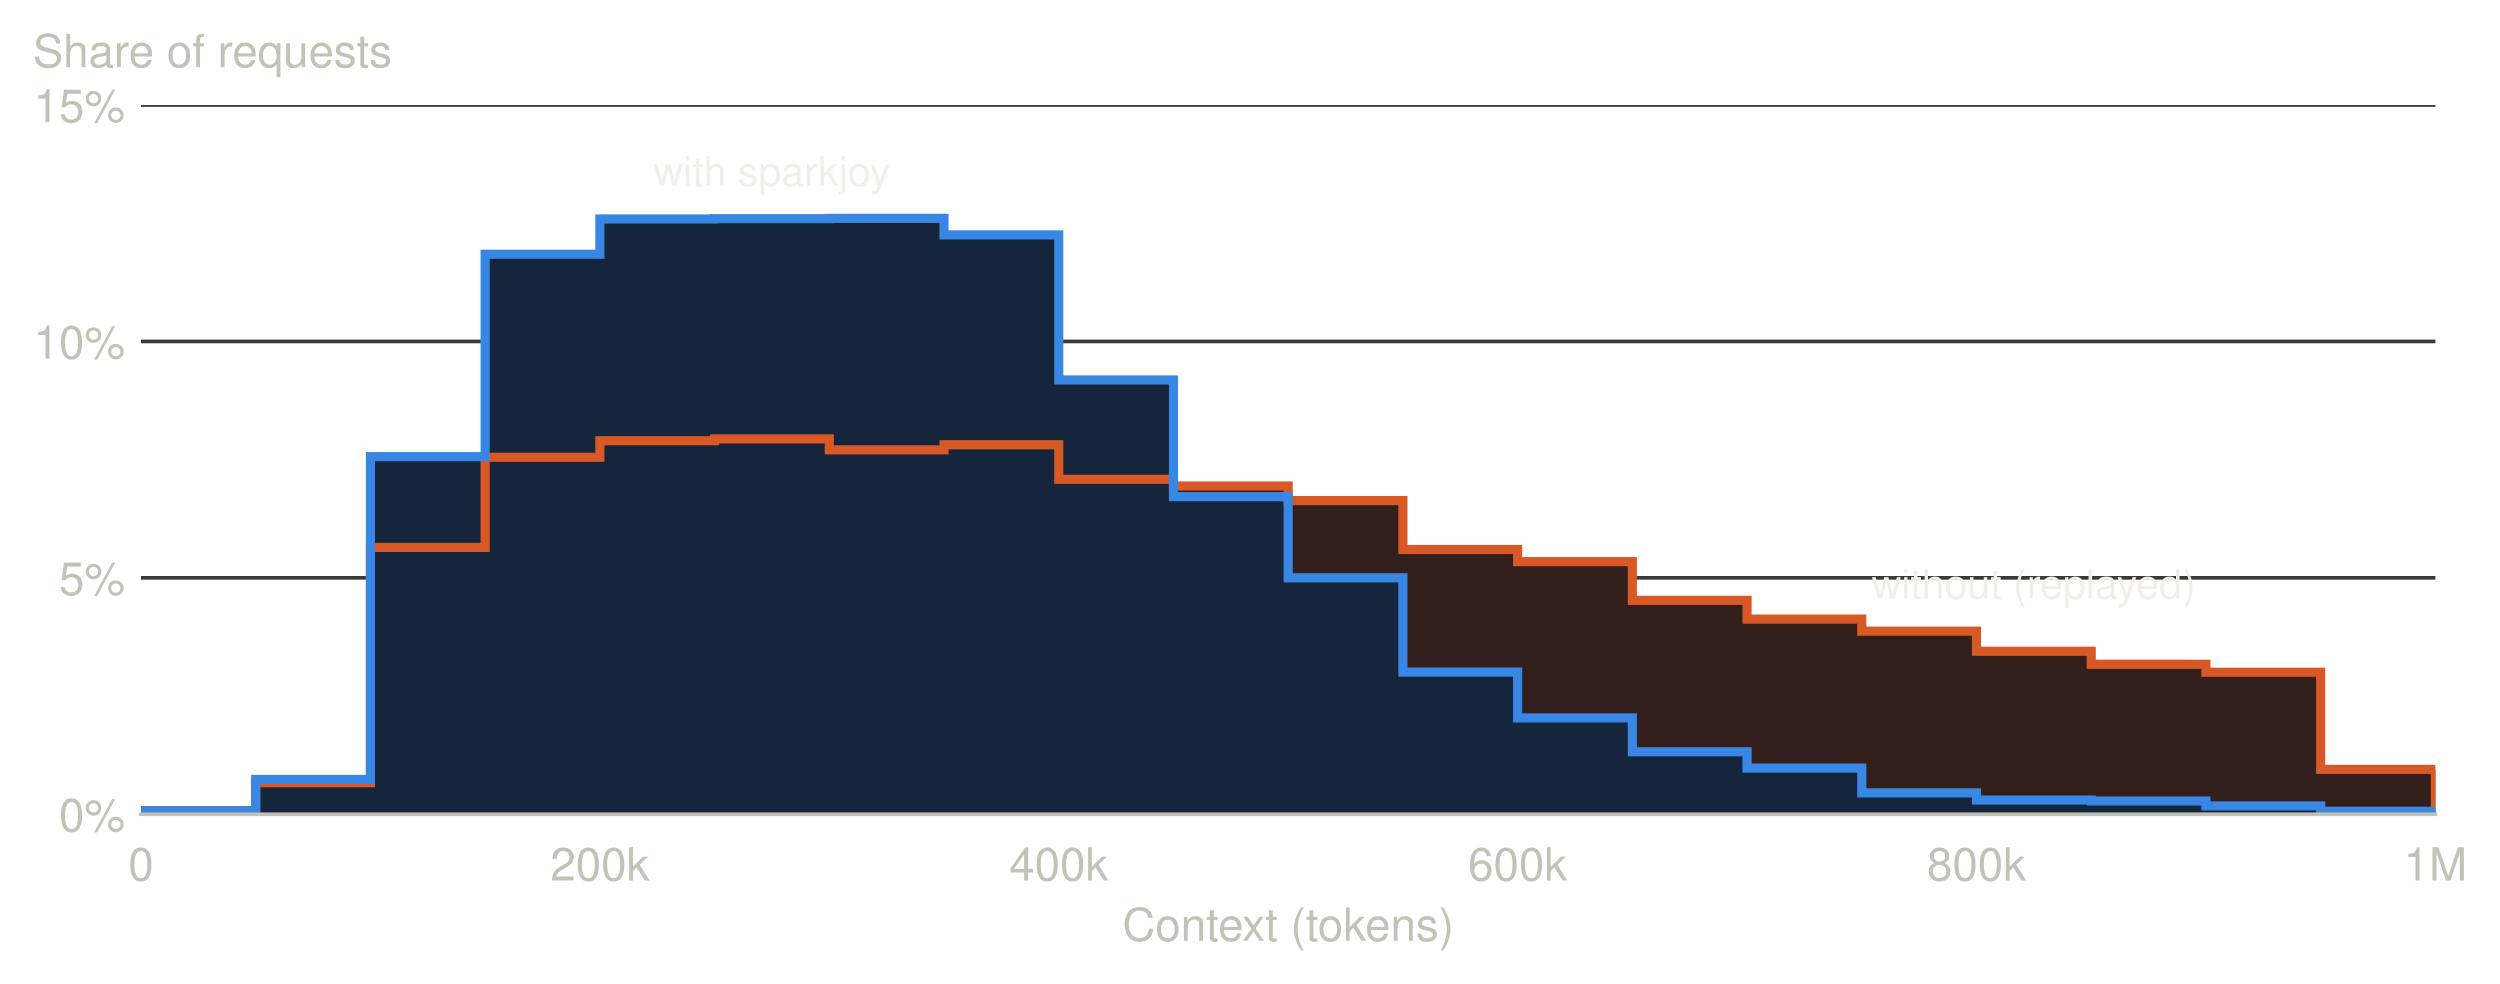
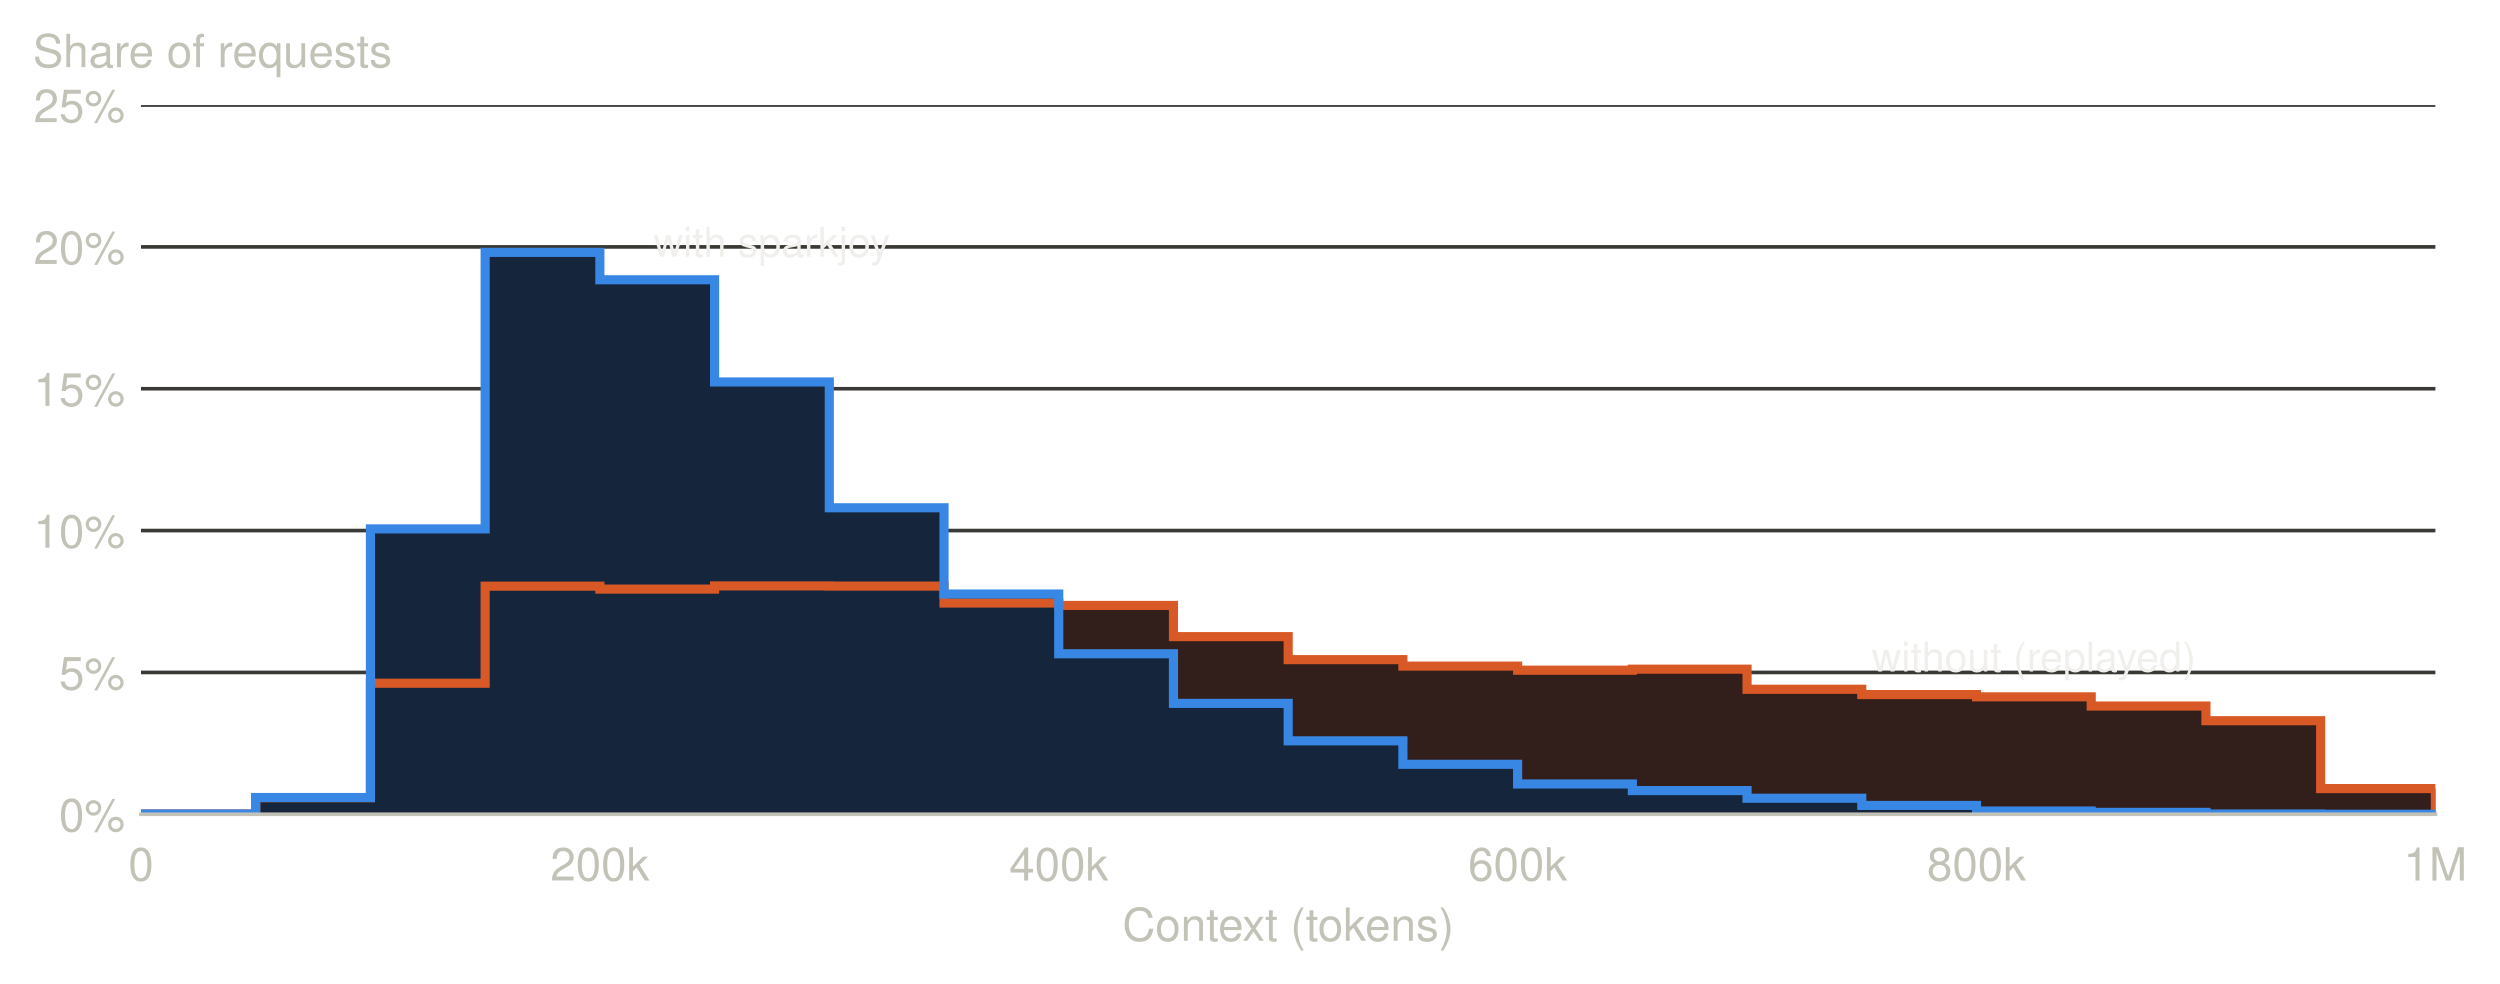
<svg xmlns="http://www.w3.org/2000/svg" width="547.205pt" height="215.165pt" viewBox="0 0 547.205 215.165" version="1.1">
  <defs>
    <style type="text/css">*{stroke-linejoin: round; stroke-linecap: butt}</style>
  </defs>
  <g id="figure_1">
    <g id="patch_1">
      <path d="M 0 215.165  L 547.205 215.165  L 547.205 -0  L 0 -0  L 0 215.165  z " style="fill: none" />
    </g>
    <g id="axes_1">
      <g id="patch_2">
        <path d="M 30.86 178.226  L 533.06 178.226  L 533.06 22.994  L 30.86 22.994  L 30.86 178.226  z " style="fill: none" />
      </g>
      <g id="matplotlib.axis_1">
        <g id="xtick_1">
          <g id="line2d_1" />
          <g id="text_1">
            <text style="font-size: 10px; font-family: 'Helvetica', 'Arial', 'DejaVu Sans'; text-anchor: middle; fill: #c3c2b7" x="30.86" y="192.726" transform="rotate(-0 30.86 192.7257)">0</text>
          </g>
        </g>
        <g id="xtick_2">
          <g id="line2d_2" />
          <g id="text_2">
            <text style="font-size: 10px; font-family: 'Helvetica', 'Arial', 'DejaVu Sans'; text-anchor: middle; fill: #c3c2b7" x="131.3" y="192.726" transform="rotate(-0 131.3 192.7257)">200k</text>
          </g>
        </g>
        <g id="xtick_3">
          <g id="line2d_3" />
          <g id="text_3">
            <text style="font-size: 10px; font-family: 'Helvetica', 'Arial', 'DejaVu Sans'; text-anchor: middle; fill: #c3c2b7" x="231.74" y="192.726" transform="rotate(-0 231.74 192.7257)">400k</text>
          </g>
        </g>
        <g id="xtick_4">
          <g id="line2d_4" />
          <g id="text_4">
            <text style="font-size: 10px; font-family: 'Helvetica', 'Arial', 'DejaVu Sans'; text-anchor: middle; fill: #c3c2b7" x="332.18" y="192.726" transform="rotate(-0 332.18 192.7257)">600k</text>
          </g>
        </g>
        <g id="xtick_5">
          <g id="line2d_5" />
          <g id="text_5">
            <text style="font-size: 10px; font-family: 'Helvetica', 'Arial', 'DejaVu Sans'; text-anchor: middle; fill: #c3c2b7" x="432.62" y="192.726" transform="rotate(-0 432.62 192.7257)">800k</text>
          </g>
        </g>
        <g id="xtick_6">
          <g id="line2d_6" />
          <g id="text_6">
            <text style="font-size: 10px; font-family: 'Helvetica', 'Arial', 'DejaVu Sans'; text-anchor: middle; fill: #c3c2b7" x="533.06" y="192.726" transform="rotate(-0 533.06 192.7257)">1M</text>
          </g>
        </g>
        <g id="text_7">
          <text style="font-size: 10px; font-family: 'Helvetica', 'Arial', 'DejaVu Sans'; text-anchor: middle; fill: #c3c2b7" x="281.96" y="205.925" transform="rotate(-0 281.96 205.9249)">Context (tokens)</text>
        </g>
      </g>
      <g id="matplotlib.axis_2">
        <g id="ytick_1">
          <g id="line2d_7">
            <path d="M 30.86 178.226  L 533.06 178.226  " clip-path="url(#p330318f2e8)" style="fill: none; stroke: #3a3936; stroke-width: 0.8; stroke-linecap: square" />
          </g>
          <g id="line2d_8" />
          <g id="text_8">
            <text style="font-size: 10px; font-family: 'Helvetica', 'Arial', 'DejaVu Sans'; text-anchor: end; fill: #c3c2b7" x="27.36" y="181.976" transform="rotate(-0 27.36 181.9757)">0%</text>
          </g>
        </g>
        <g id="ytick_2">
          <g id="line2d_9">
-             <path d="M 30.86 126.482  L 533.06 126.482  " clip-path="url(#p330318f2e8)" style="fill: none; stroke: #3a3936; stroke-width: 0.8; stroke-linecap: square" />
+             <path d="M 30.86 147.179  L 533.06 147.179  " clip-path="url(#p330318f2e8)" style="fill: none; stroke: #3a3936; stroke-width: 0.8; stroke-linecap: square" />
          </g>
          <g id="line2d_10" />
          <g id="text_9">
-             <text style="font-size: 10px; font-family: 'Helvetica', 'Arial', 'DejaVu Sans'; text-anchor: end; fill: #c3c2b7" x="27.36" y="130.232" transform="rotate(-0 27.36 130.2317)">5%</text>
+             <text style="font-size: 10px; font-family: 'Helvetica', 'Arial', 'DejaVu Sans'; text-anchor: end; fill: #c3c2b7" x="27.36" y="150.929" transform="rotate(-0 27.36 150.9293)">5%</text>
          </g>
        </g>
        <g id="ytick_3">
          <g id="line2d_11">
-             <path d="M 30.86 74.738  L 533.06 74.738  " clip-path="url(#p330318f2e8)" style="fill: none; stroke: #3a3936; stroke-width: 0.8; stroke-linecap: square" />
+             <path d="M 30.86 116.133  L 533.06 116.133  " clip-path="url(#p330318f2e8)" style="fill: none; stroke: #3a3936; stroke-width: 0.8; stroke-linecap: square" />
          </g>
          <g id="line2d_12" />
          <g id="text_10">
-             <text style="font-size: 10px; font-family: 'Helvetica', 'Arial', 'DejaVu Sans'; text-anchor: end; fill: #c3c2b7" x="27.36" y="78.488" transform="rotate(-0 27.36 78.48766)">10%</text>
+             <text style="font-size: 10px; font-family: 'Helvetica', 'Arial', 'DejaVu Sans'; text-anchor: end; fill: #c3c2b7" x="27.36" y="119.883" transform="rotate(-0 27.36 119.8829)">10%</text>
          </g>
        </g>
        <g id="ytick_4">
          <g id="line2d_13">
-             <path d="M 30.86 22.994  L 533.06 22.994  " clip-path="url(#p330318f2e8)" style="fill: none; stroke: #3a3936; stroke-width: 0.8; stroke-linecap: square" />
+             <path d="M 30.86 85.086  L 533.06 85.086  " clip-path="url(#p330318f2e8)" style="fill: none; stroke: #3a3936; stroke-width: 0.8; stroke-linecap: square" />
          </g>
          <g id="line2d_14" />
          <g id="text_11">
-             <text style="font-size: 10px; font-family: 'Helvetica', 'Arial', 'DejaVu Sans'; text-anchor: end; fill: #c3c2b7" x="27.36" y="26.744" transform="rotate(-0 27.36 26.74366)">15%</text>
+             <text style="font-size: 10px; font-family: 'Helvetica', 'Arial', 'DejaVu Sans'; text-anchor: end; fill: #c3c2b7" x="27.36" y="88.836" transform="rotate(-0 27.36 88.83646)">15%</text>
          </g>
        </g>
-         <g id="text_12">
+         <g id="ytick_5">
+           <g id="line2d_15">
+             <path d="M 30.86 54.04  L 533.06 54.04  " clip-path="url(#p330318f2e8)" style="fill: none; stroke: #3a3936; stroke-width: 0.8; stroke-linecap: square" />
+           </g>
+           <g id="line2d_16" />
+           <g id="text_12">
+             <text style="font-size: 10px; font-family: 'Helvetica', 'Arial', 'DejaVu Sans'; text-anchor: end; fill: #c3c2b7" x="27.36" y="57.79" transform="rotate(-0 27.36 57.79006)">20%</text>
+           </g>
+         </g>
+         <g id="ytick_6">
+           <g id="line2d_17">
+             <path d="M 30.86 22.994  L 533.06 22.994  " clip-path="url(#p330318f2e8)" style="fill: none; stroke: #3a3936; stroke-width: 0.8; stroke-linecap: square" />
+           </g>
+           <g id="line2d_18" />
+           <g id="text_13">
+             <text style="font-size: 10px; font-family: 'Helvetica', 'Arial', 'DejaVu Sans'; text-anchor: end; fill: #c3c2b7" x="27.36" y="26.744" transform="rotate(-0 27.36 26.74366)">25%</text>
+           </g>
+         </g>
+         <g id="text_14">
          <text style="font-size: 10px; font-family: 'Helvetica', 'Arial', 'DejaVu Sans'; text-anchor: start; fill: #c3c2b7" x="7.2" y="14.7" transform="rotate(-0 7.2 14.7)">Share of requests</text>
        </g>
      </g>
      <g id="patch_3">
-         <path d="M 30.86 178.226  L 30.86 177.455  L 55.97 177.455  L 55.97 171.317  L 81.08 171.317  L 81.08 119.817  L 106.19 119.817  L 106.19 100.091  L 131.3 100.091  L 131.3 96.465  L 156.41 96.465  L 156.41 96.066  L 181.52 96.066  L 181.52 98.464  L 206.63 98.464  L 206.63 97.35  L 231.74 97.35  L 231.74 104.915  L 256.85 104.915  L 256.85 106.371  L 281.96 106.371  L 281.96 109.569  L 307.07 109.569  L 307.07 120.274  L 332.18 120.274  L 332.18 122.929  L 357.29 122.929  L 357.29 131.408  L 382.4 131.408  L 382.4 135.518  L 407.51 135.518  L 407.51 138.145  L 432.62 138.145  L 432.62 142.541  L 457.73 142.541  L 457.73 145.396  L 482.84 145.396  L 482.84 147.137  L 507.95 147.137  L 507.95 168.405  L 533.06 168.405  L 533.06 178.226  L 507.95 178.226  L 507.95 178.226  L 482.84 178.226  L 482.84 178.226  L 457.73 178.226  L 457.73 178.226  L 432.62 178.226  L 432.62 178.226  L 407.51 178.226  L 407.51 178.226  L 382.4 178.226  L 382.4 178.226  L 357.29 178.226  L 357.29 178.226  L 332.18 178.226  L 332.18 178.226  L 307.07 178.226  L 307.07 178.226  L 281.96 178.226  L 281.96 178.226  L 256.85 178.226  L 256.85 178.226  L 231.74 178.226  L 231.74 178.226  L 206.63 178.226  L 206.63 178.226  L 181.52 178.226  L 181.52 178.226  L 156.41 178.226  L 156.41 178.226  L 131.3 178.226  L 131.3 178.226  L 106.19 178.226  L 106.19 178.226  L 81.08 178.226  L 81.08 178.226  L 55.97 178.226  L 55.97 178.226  z " clip-path="url(#p330318f2e8)" style="fill: #321e1a" />
+         <path d="M 30.86 178.226  L 30.86 178.161  L 55.97 178.161  L 55.97 174.595  L 81.08 174.595  L 81.08 149.551  L 106.19 149.551  L 106.19 128.303  L 131.3 128.303  L 131.3 128.948  L 156.41 128.948  L 156.41 128.248  L 181.52 128.248  L 181.52 128.285  L 206.63 128.285  L 206.63 131.989  L 231.74 131.989  L 231.74 132.523  L 256.85 132.523  L 256.85 139.342  L 281.96 139.342  L 281.96 144.382  L 307.07 144.382  L 307.07 145.792  L 332.18 145.792  L 332.18 146.695  L 357.29 146.695  L 357.29 146.473  L 382.4 146.473  L 382.4 150.869  L 407.51 150.869  L 407.51 152.03  L 432.62 152.03  L 432.62 152.518  L 457.73 152.518  L 457.73 154.536  L 482.84 154.536  L 482.84 157.742  L 507.95 157.742  L 507.95 172.605  L 533.06 172.605  L 533.06 178.226  L 507.95 178.226  L 507.95 178.226  L 482.84 178.226  L 482.84 178.226  L 457.73 178.226  L 457.73 178.226  L 432.62 178.226  L 432.62 178.226  L 407.51 178.226  L 407.51 178.226  L 382.4 178.226  L 382.4 178.226  L 357.29 178.226  L 357.29 178.226  L 332.18 178.226  L 332.18 178.226  L 307.07 178.226  L 307.07 178.226  L 281.96 178.226  L 281.96 178.226  L 256.85 178.226  L 256.85 178.226  L 231.74 178.226  L 231.74 178.226  L 206.63 178.226  L 206.63 178.226  L 181.52 178.226  L 181.52 178.226  L 156.41 178.226  L 156.41 178.226  L 131.3 178.226  L 131.3 178.226  L 106.19 178.226  L 106.19 178.226  L 81.08 178.226  L 81.08 178.226  L 55.97 178.226  L 55.97 178.226  z " clip-path="url(#p330318f2e8)" style="fill: #321e1a" />
      </g>
      <g id="patch_4">
-         <path d="M 30.86 178.226  L 30.86 177.455  L 55.97 177.455  L 55.97 170.603  L 81.08 170.603  L 81.08 99.948  L 106.19 99.948  L 106.19 55.642  L 131.3 55.642  L 131.3 47.934  L 156.41 47.934  L 156.41 47.849  L 181.52 47.849  L 181.52 47.792  L 206.63 47.792  L 206.63 51.417  L 231.74 51.417  L 231.74 83.162  L 256.85 83.162  L 256.85 108.712  L 281.96 108.712  L 281.96 126.469  L 307.07 126.469  L 307.07 147.109  L 332.18 147.109  L 332.18 157.129  L 357.29 157.129  L 357.29 164.551  L 382.4 164.551  L 382.4 168.12  L 407.51 168.12  L 407.51 173.544  L 432.62 173.544  L 432.62 175.114  L 457.73 175.114  L 457.73 175.314  L 482.84 175.314  L 482.84 176.399  L 507.95 176.399  L 507.95 177.569  L 533.06 177.569  L 533.06 178.226  L 507.95 178.226  L 507.95 178.226  L 482.84 178.226  L 482.84 178.226  L 457.73 178.226  L 457.73 178.226  L 432.62 178.226  L 432.62 178.226  L 407.51 178.226  L 407.51 178.226  L 382.4 178.226  L 382.4 178.226  L 357.29 178.226  L 357.29 178.226  L 332.18 178.226  L 332.18 178.226  L 307.07 178.226  L 307.07 178.226  L 281.96 178.226  L 281.96 178.226  L 256.85 178.226  L 256.85 178.226  L 231.74 178.226  L 231.74 178.226  L 206.63 178.226  L 206.63 178.226  L 181.52 178.226  L 181.52 178.226  L 156.41 178.226  L 156.41 178.226  L 131.3 178.226  L 131.3 178.226  L 106.19 178.226  L 106.19 178.226  L 81.08 178.226  L 81.08 178.226  L 55.97 178.226  L 55.97 178.226  z " clip-path="url(#p330318f2e8)" style="fill: #15263c" />
+         <path d="M 30.86 178.226  L 30.86 178.161  L 55.97 178.161  L 55.97 174.558  L 81.08 174.558  L 81.08 115.772  L 106.19 115.772  L 106.19 55.243  L 131.3 55.243  L 131.3 61.233  L 156.41 61.233  L 156.41 83.605  L 181.52 83.605  L 181.52 111.146  L 206.63 111.146  L 206.63 130.017  L 231.74 130.017  L 231.74 143.101  L 256.85 143.101  L 256.85 153.955  L 281.96 153.955  L 281.96 162.156  L 307.07 162.156  L 307.07 167.288  L 332.18 167.288  L 332.18 171.591  L 357.29 171.591  L 357.29 173.038  L 382.4 173.038  L 382.4 174.715  L 407.51 174.715  L 407.51 176.3  L 432.62 176.3  L 432.62 177.516  L 457.73 177.516  L 457.73 177.811  L 482.84 177.811  L 482.84 178.161  L 507.95 178.161  L 507.95 178.216  L 533.06 178.216  L 533.06 178.226  L 507.95 178.226  L 507.95 178.226  L 482.84 178.226  L 482.84 178.226  L 457.73 178.226  L 457.73 178.226  L 432.62 178.226  L 432.62 178.226  L 407.51 178.226  L 407.51 178.226  L 382.4 178.226  L 382.4 178.226  L 357.29 178.226  L 357.29 178.226  L 332.18 178.226  L 332.18 178.226  L 307.07 178.226  L 307.07 178.226  L 281.96 178.226  L 281.96 178.226  L 256.85 178.226  L 256.85 178.226  L 231.74 178.226  L 231.74 178.226  L 206.63 178.226  L 206.63 178.226  L 181.52 178.226  L 181.52 178.226  L 156.41 178.226  L 156.41 178.226  L 131.3 178.226  L 131.3 178.226  L 106.19 178.226  L 106.19 178.226  L 81.08 178.226  L 81.08 178.226  L 55.97 178.226  L 55.97 178.226  z " clip-path="url(#p330318f2e8)" style="fill: #15263c" />
      </g>
      <g id="patch_5">
-         <path d="M 30.86 178.226  L 30.86 177.455  L 55.97 177.455  L 55.97 171.317  L 81.08 171.317  L 81.08 119.817  L 106.19 119.817  L 106.19 100.091  L 131.3 100.091  L 131.3 96.465  L 156.41 96.465  L 156.41 96.066  L 181.52 96.066  L 181.52 98.464  L 206.63 98.464  L 206.63 97.35  L 231.74 97.35  L 231.74 104.915  L 256.85 104.915  L 256.85 106.371  L 281.96 106.371  L 281.96 109.569  L 307.07 109.569  L 307.07 120.274  L 332.18 120.274  L 332.18 122.929  L 357.29 122.929  L 357.29 131.408  L 382.4 131.408  L 382.4 135.518  L 407.51 135.518  L 407.51 138.145  L 432.62 138.145  L 432.62 142.541  L 457.73 142.541  L 457.73 145.396  L 482.84 145.396  L 482.84 147.137  L 507.95 147.137  L 507.95 168.405  L 533.06 168.405  L 533.06 178.226  " clip-path="url(#p330318f2e8)" style="fill: none; stroke: #d95926; stroke-width: 2; stroke-linejoin: miter" />
+         <path d="M 30.86 178.226  L 30.86 178.161  L 55.97 178.161  L 55.97 174.595  L 81.08 174.595  L 81.08 149.551  L 106.19 149.551  L 106.19 128.303  L 131.3 128.303  L 131.3 128.948  L 156.41 128.948  L 156.41 128.248  L 181.52 128.248  L 181.52 128.285  L 206.63 128.285  L 206.63 131.989  L 231.74 131.989  L 231.74 132.523  L 256.85 132.523  L 256.85 139.342  L 281.96 139.342  L 281.96 144.382  L 307.07 144.382  L 307.07 145.792  L 332.18 145.792  L 332.18 146.695  L 357.29 146.695  L 357.29 146.473  L 382.4 146.473  L 382.4 150.869  L 407.51 150.869  L 407.51 152.03  L 432.62 152.03  L 432.62 152.518  L 457.73 152.518  L 457.73 154.536  L 482.84 154.536  L 482.84 157.742  L 507.95 157.742  L 507.95 172.605  L 533.06 172.605  L 533.06 178.226  " clip-path="url(#p330318f2e8)" style="fill: none; stroke: #d95926; stroke-width: 2; stroke-linejoin: miter" />
      </g>
      <g id="patch_6">
-         <path d="M 30.86 178.226  L 30.86 177.455  L 55.97 177.455  L 55.97 170.603  L 81.08 170.603  L 81.08 99.948  L 106.19 99.948  L 106.19 55.642  L 131.3 55.642  L 131.3 47.934  L 156.41 47.934  L 156.41 47.849  L 181.52 47.849  L 181.52 47.792  L 206.63 47.792  L 206.63 51.417  L 231.74 51.417  L 231.74 83.162  L 256.85 83.162  L 256.85 108.712  L 281.96 108.712  L 281.96 126.469  L 307.07 126.469  L 307.07 147.109  L 332.18 147.109  L 332.18 157.129  L 357.29 157.129  L 357.29 164.551  L 382.4 164.551  L 382.4 168.12  L 407.51 168.12  L 407.51 173.544  L 432.62 173.544  L 432.62 175.114  L 457.73 175.114  L 457.73 175.314  L 482.84 175.314  L 482.84 176.399  L 507.95 176.399  L 507.95 177.569  L 533.06 177.569  L 533.06 178.226  " clip-path="url(#p330318f2e8)" style="fill: none; stroke: #3987e5; stroke-width: 2; stroke-linejoin: miter" />
+         <path d="M 30.86 178.226  L 30.86 178.161  L 55.97 178.161  L 55.97 174.558  L 81.08 174.558  L 81.08 115.772  L 106.19 115.772  L 106.19 55.243  L 131.3 55.243  L 131.3 61.233  L 156.41 61.233  L 156.41 83.605  L 181.52 83.605  L 181.52 111.146  L 206.63 111.146  L 206.63 130.017  L 231.74 130.017  L 231.74 143.101  L 256.85 143.101  L 256.85 153.955  L 281.96 153.955  L 281.96 162.156  L 307.07 162.156  L 307.07 167.288  L 332.18 167.288  L 332.18 171.591  L 357.29 171.591  L 357.29 173.038  L 382.4 173.038  L 382.4 174.715  L 407.51 174.715  L 407.51 176.3  L 432.62 176.3  L 432.62 177.516  L 457.73 177.516  L 457.73 177.811  L 482.84 177.811  L 482.84 178.161  L 507.95 178.161  L 507.95 178.216  L 533.06 178.216  L 533.06 178.226  " clip-path="url(#p330318f2e8)" style="fill: none; stroke: #3987e5; stroke-width: 2; stroke-linejoin: miter" />
      </g>
      <g id="patch_7">
        <path d="M 30.86 178.226  L 533.06 178.226  " style="fill: none; stroke: #c3c2b7; stroke-width: 0.8; stroke-linejoin: miter; stroke-linecap: square" />
      </g>
-       <g id="text_13">
-         <text style="font-size: 9px; font-family: 'Helvetica', 'Arial', 'DejaVu Sans'; text-anchor: middle; fill: #f0efec" x="168.965" y="40.688" transform="rotate(-0 168.965 40.68778)">with sparkjoy</text>
+       <g id="text_15">
+         <text style="font-size: 9px; font-family: 'Helvetica', 'Arial', 'DejaVu Sans'; text-anchor: middle; fill: #f0efec" x="168.965" y="56.199" transform="rotate(-0 168.965 56.19866)">with sparkjoy</text>
      </g>
-       <g id="text_14">
-         <text style="font-size: 9px; font-family: 'Helvetica', 'Arial', 'DejaVu Sans'; text-anchor: middle; fill: #f0efec" x="445.175" y="131.041" transform="rotate(-0 445.175 131.041)">without (replayed)</text>
+       <g id="text_16">
+         <text style="font-size: 9px; font-family: 'Helvetica', 'Arial', 'DejaVu Sans'; text-anchor: middle; fill: #f0efec" x="445.175" y="146.996" transform="rotate(-0 445.175 146.9956)">without (replayed)</text>
      </g>
    </g>
  </g>
  <defs>
    <clipPath id="p330318f2e8">
      <rect x="30.86" y="22.994" width="502.2" height="155.232" />
    </clipPath>
  </defs>
</svg>
